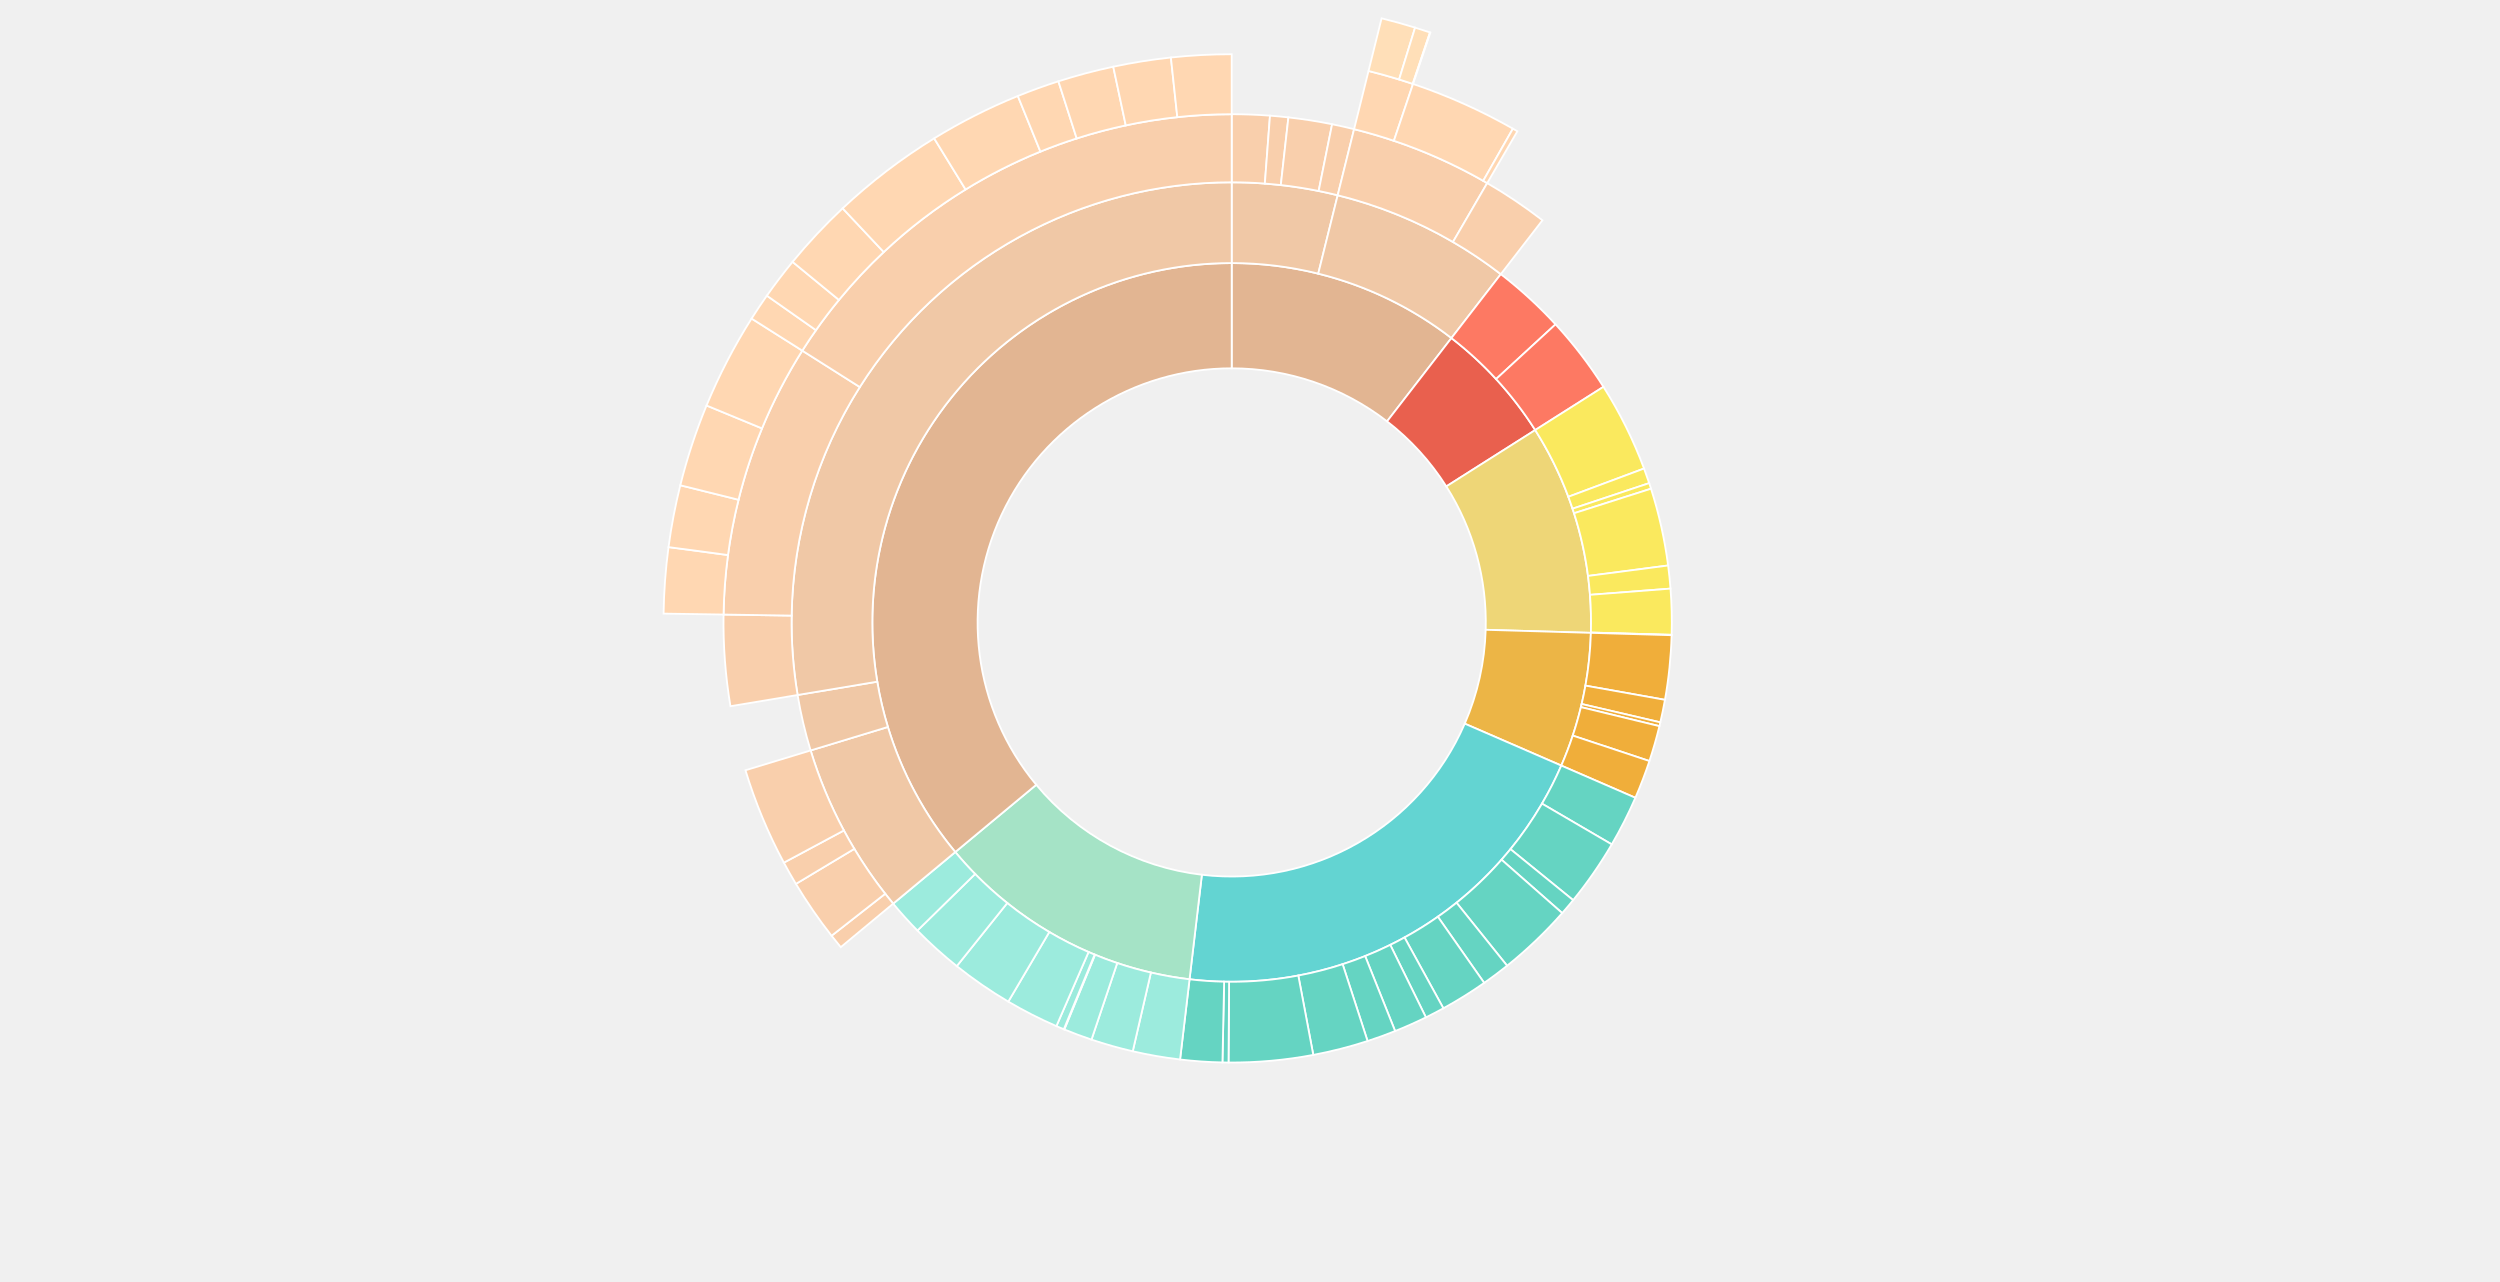
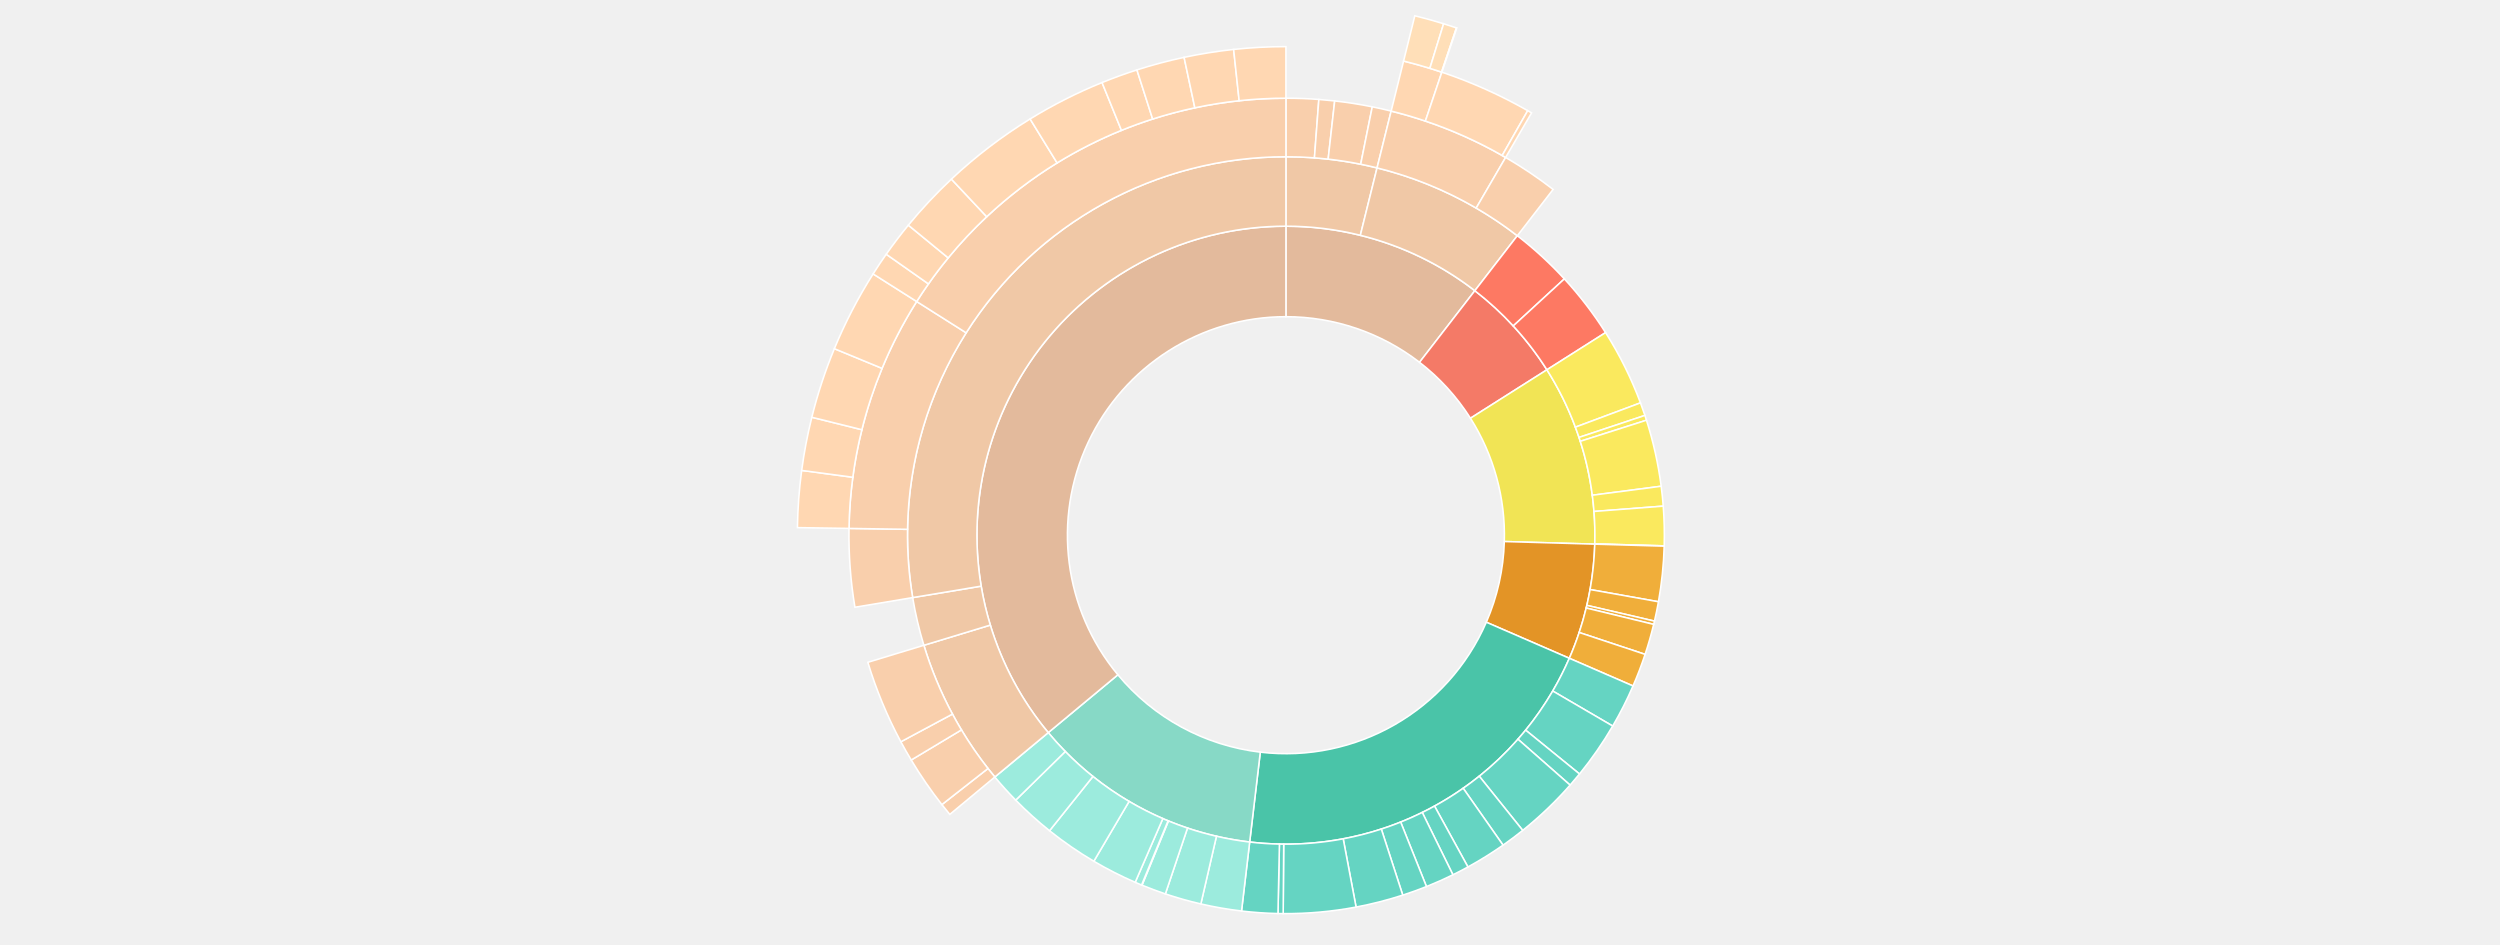
- <svg xmlns="http://www.w3.org/2000/svg" width="1365.641" height="700">
-   <style>.st0  {fill: hsl(26, 58%, 73%); stroke:#ffffff; stroke-width:1; opacity:1;;}
- .st1  {fill: hsl(7, 78%, 61%); stroke:#ffffff; stroke-width:1; opacity:1;;}
- .st2  {fill: hsl(48, 78%, 70%); stroke:#ffffff; stroke-width:1; opacity:1;;}
- .st3  {fill: hsl(40, 81%, 60%); stroke:#ffffff; stroke-width:1; opacity:1;;}
- .st4  {fill: hsl(179, 57%, 61%); stroke:#ffffff; stroke-width:1; opacity:1;;}
- .st5  {fill: hsl(152, 53%, 77%); stroke:#ffffff; stroke-width:1; opacity:1;;}
+ <svg xmlns="http://www.w3.org/2000/svg" width="900" height="340" viewBox="0,0,1300,600" id="svg">
+   <style>.st0  {fill: hsl(26, 56%, 75%); stroke:#ffffff; stroke-width:1; opacity:1;;}
+ .st1  {fill: hsl(8, 86%, 68%); stroke:#ffffff; stroke-width:1; opacity:1;;}
+ .st2  {fill: hsl(55, 85%, 64%); stroke:#ffffff; stroke-width:1; opacity:1;;}
+ .st3  {fill: hsl(35, 77%, 52%); stroke:#ffffff; stroke-width:1; opacity:1;;}
+ .st4  {fill: hsl(166, 51%, 53%); stroke:#ffffff; stroke-width:1; opacity:1;;}
+ .st5  {fill: hsl(166, 52%, 69%); stroke:#ffffff; stroke-width:1; opacity:1;;}
.st6  {fill: rgb(240, 200, 166); stroke:#ffffff; stroke-width:1; opacity:1;;}
.st7  {fill: rgb(253, 121, 99); stroke:#ffffff; stroke-width:1; opacity:1;;}
.st8  {fill: rgb(250, 233, 94); stroke:#ffffff; stroke-width:1; opacity:1;;}
.st9  {fill: rgb(240, 174, 58); stroke:#ffffff; stroke-width:1; opacity:1;;}
.st10  {fill: rgb(101, 212, 194); stroke:#ffffff; stroke-width:1; opacity:1;;}
.st11  {fill: rgb(156, 235, 221); stroke:#ffffff; stroke-width:1; opacity:1;;}
.st12  {fill: rgb(249, 207, 172); stroke:#ffffff; stroke-width:1; opacity:1;;}
.st13  {fill: rgb(255, 215, 178); stroke:#ffffff; stroke-width:1; opacity:1;;}
.st14  {fill: rgb(255, 223, 184); stroke:#ffffff; stroke-width:1; opacity:1;;}</style>
  <g transform="translate(672.8203,340)">
    <path d="M0,-196.299A196.299,196.299,0,0,1,120.026,-155.329L84.871,-109.834A138.804,138.804,0,0,0,0,-138.804Z" class="st0" />
    <path d="M120.026,-155.329A196.299,196.299,0,0,1,165.803,-105.085L117.24,-74.306A138.804,138.804,0,0,0,84.871,-109.834Z" class="st1" />
    <path d="M165.803,-105.085A196.299,196.299,0,0,1,196.216,5.7L138.746,4.031A138.804,138.804,0,0,0,117.24,-74.306Z" class="st2" />
    <path d="M196.216,5.7A196.299,196.299,0,0,1,180.046,78.211L127.311,55.303A138.804,138.804,0,0,0,138.746,4.031Z" class="st3" />
    <path d="M180.046,78.211A196.299,196.299,0,0,1,-23.032,194.943L-16.286,137.846A138.804,138.804,0,0,0,127.311,55.303Z" class="st4" />
    <path d="M-23.032,194.943A196.299,196.299,0,0,1,-150.998,125.431L-106.772,88.693A138.804,138.804,0,0,0,-16.286,137.846Z" class="st5" />
    <path d="M-150.998,125.431A196.299,196.299,0,0,1,0,-196.299L0,-138.804A138.804,138.804,0,0,0,-106.772,88.693Z" class="st0" />
    <path d="M0,-240.416A240.416,240.416,0,0,1,57.901,-233.34L47.276,-190.521A196.299,196.299,0,0,0,0,-196.299Z" class="st6" />
    <path d="M57.901,-233.34A240.416,240.416,0,0,1,147.001,-190.239L120.026,-155.329A196.299,196.299,0,0,0,47.276,-190.521Z" class="st6" />
    <path d="M147.001,-190.239A240.416,240.416,0,0,1,176.886,-162.823L144.427,-132.945A196.299,196.299,0,0,0,120.026,-155.329Z" class="st7" />
    <path d="M176.886,-162.823A240.416,240.416,0,0,1,203.066,-128.702L165.803,-105.085A196.299,196.299,0,0,0,144.427,-132.945Z" class="st7" />
    <path d="M203.066,-128.702A240.416,240.416,0,0,1,225.239,-84.067L183.907,-68.64A196.299,196.299,0,0,0,165.803,-105.085Z" class="st8" />
    <path d="M225.239,-84.067A240.416,240.416,0,0,1,228.056,-76.095L186.207,-62.131A196.299,196.299,0,0,0,183.907,-68.64Z" class="st8" />
    <path d="M228.056,-76.095A240.416,240.416,0,0,1,229.051,-73.047L187.019,-59.643A196.299,196.299,0,0,0,186.207,-62.131Z" class="st8" />
    <path d="M229.051,-73.047A240.416,240.416,0,0,1,238.397,-31.097L194.65,-25.39A196.299,196.299,0,0,0,187.019,-59.643Z" class="st8" />
    <path d="M238.397,-31.097A240.416,240.416,0,0,1,239.706,-18.463L195.719,-15.075A196.299,196.299,0,0,0,194.65,-25.39Z" class="st8" />
    <path d="M239.706,-18.463A240.416,240.416,0,0,1,240.321,6.78L196.221,5.536A196.299,196.299,0,0,0,195.719,-15.075Z" class="st8" />
    <path d="M240.321,6.78A240.416,240.416,0,0,1,240.315,6.981L196.216,5.7A196.299,196.299,0,0,0,196.221,5.536Z" class="st8" />
    <path d="M240.315,6.981A240.416,240.416,0,0,1,236.667,42.292L193.238,34.531A196.299,196.299,0,0,0,196.216,5.7Z" class="st9" />
    <path d="M236.667,42.292A240.416,240.416,0,0,1,234.136,54.591L191.172,44.573A196.299,196.299,0,0,0,193.238,34.531Z" class="st9" />
    <path d="M234.136,54.591A240.416,240.416,0,0,1,233.641,56.673L190.767,46.274A196.299,196.299,0,0,0,191.172,44.573Z" class="st9" />
    <path d="M233.641,56.673A240.416,240.416,0,0,1,228.181,75.718L186.309,61.824A196.299,196.299,0,0,0,190.767,46.274Z" class="st9" />
    <path d="M228.181,75.718A240.416,240.416,0,0,1,220.51,95.788L180.046,78.211A196.299,196.299,0,0,0,186.309,61.824Z" class="st9" />
    <path d="M220.51,95.788A240.416,240.416,0,0,1,207.598,121.257L169.503,99.006A196.299,196.299,0,0,0,180.046,78.211Z" class="st10" />
    <path d="M207.598,121.257A240.416,240.416,0,0,1,186.511,151.703L152.286,123.865A196.299,196.299,0,0,0,169.503,99.006Z" class="st10" />
    <path d="M186.511,151.703A240.416,240.416,0,0,1,180.536,158.766L147.407,129.632A196.299,196.299,0,0,0,152.286,123.865Z" class="st10" />
    <path d="M180.536,158.766A240.416,240.416,0,0,1,150.43,187.539L122.826,153.125A196.299,196.299,0,0,0,147.407,129.632Z" class="st10" />
    <path d="M150.43,187.539A240.416,240.416,0,0,1,137.927,196.917L112.617,160.782A196.299,196.299,0,0,0,122.826,153.125Z" class="st10" />
    <path d="M137.927,196.917A240.416,240.416,0,0,1,115.627,210.785L94.409,172.105A196.299,196.299,0,0,0,112.617,160.782Z" class="st10" />
    <path d="M115.627,210.785A240.416,240.416,0,0,1,106.086,215.745L86.619,176.155A196.299,196.299,0,0,0,94.409,172.105Z" class="st10" />
    <path d="M106.086,215.745A240.416,240.416,0,0,1,89.273,223.227L72.891,182.264A196.299,196.299,0,0,0,86.619,176.155Z" class="st10" />
    <path d="M89.273,223.227A240.416,240.416,0,0,1,74.219,228.673L60.599,186.711A196.299,196.299,0,0,0,72.891,182.264Z" class="st10" />
    <path d="M74.219,228.673A240.416,240.416,0,0,1,44.561,236.251L36.384,192.898A196.299,196.299,0,0,0,60.599,186.711Z" class="st10" />
    <path d="M44.561,236.251A240.416,240.416,0,0,1,-1.734,240.41L-1.416,196.294A196.299,196.299,0,0,0,36.384,192.898Z" class="st10" />
    <path d="M-1.734,240.41A240.416,240.416,0,0,1,-5.058,240.363L-4.13,196.256A196.299,196.299,0,0,0,-1.416,196.294Z" class="st10" />
    <path d="M-5.058,240.363A240.416,240.416,0,0,1,-28.208,238.756L-23.032,194.943A196.299,196.299,0,0,0,-4.13,196.256Z" class="st10" />
    <path d="M-28.208,238.756A240.416,240.416,0,0,1,-54.054,234.261L-44.135,191.273A196.299,196.299,0,0,0,-23.032,194.943Z" class="st11" />
    <path d="M-54.054,234.261A240.416,240.416,0,0,1,-76.592,227.89L-62.537,186.071A196.299,196.299,0,0,0,-44.135,191.273Z" class="st11" />
    <path d="M-76.592,227.89A240.416,240.416,0,0,1,-91.444,222.347L-74.664,181.545A196.299,196.299,0,0,0,-62.537,186.071Z" class="st11" />
    <path d="M-91.444,222.347A240.416,240.416,0,0,1,-91.709,222.237L-74.88,181.456A196.299,196.299,0,0,0,-74.664,181.545Z" class="st11" />
    <path d="M-91.709,222.237A240.416,240.416,0,0,1,-95.765,220.52L-78.192,180.054A196.299,196.299,0,0,0,-74.88,181.456Z" class="st11" />
    <path d="M-95.765,220.52A240.416,240.416,0,0,1,-122.04,207.138L-99.645,169.128A196.299,196.299,0,0,0,-78.192,180.054Z" class="st11" />
    <path d="M-122.04,207.138A240.416,240.416,0,0,1,-150.172,187.745L-122.615,153.293A196.299,196.299,0,0,0,-99.645,169.128Z" class="st11" />
    <path d="M-150.172,187.745A240.416,240.416,0,0,1,-171.672,168.312L-140.169,137.426A196.299,196.299,0,0,0,-122.615,153.293Z" class="st11" />
    <path d="M-171.672,168.312A240.416,240.416,0,0,1,-184.934,153.621L-150.998,125.431A196.299,196.299,0,0,0,-140.169,137.426Z" class="st11" />
    <path d="M-184.934,153.621A240.416,240.416,0,0,1,-230.018,69.94L-187.809,57.106A196.299,196.299,0,0,0,-150.998,125.431Z" class="st6" />
    <path d="M-230.018,69.94A240.416,240.416,0,0,1,-237.125,39.644L-193.612,32.369A196.299,196.299,0,0,0,-187.809,57.106Z" class="st6" />
    <path d="M-237.125,39.644A240.416,240.416,0,0,1,0,-240.416L0,-196.299A196.299,196.299,0,0,0,-193.612,32.369Z" class="st6" />
    <path d="M0,-277.609A277.609,277.609,0,0,1,20.919,-276.82L18.117,-239.733A240.416,240.416,0,0,0,0,-240.416Z" class="st12" />
    <path d="M20.919,-276.82A277.609,277.609,0,0,1,30.984,-275.874L26.833,-238.914A240.416,240.416,0,0,0,18.117,-239.733Z" class="st12" />
    <path d="M30.984,-275.874A277.609,277.609,0,0,1,54.854,-272.136L47.505,-235.676A240.416,240.416,0,0,0,26.833,-238.914Z" class="st12" />
    <path d="M54.854,-272.136A277.609,277.609,0,0,1,66.859,-269.438L57.901,-233.34A240.416,240.416,0,0,0,47.505,-235.676Z" class="st12" />
    <path d="M66.859,-269.438A277.609,277.609,0,0,1,139.574,-239.97L120.875,-207.82A240.416,240.416,0,0,0,57.901,-233.34Z" class="st12" />
    <path d="M139.574,-239.97A277.609,277.609,0,0,1,169.742,-219.669L147.001,-190.239A240.416,240.416,0,0,0,120.875,-207.82Z" class="st12" />
    <path d="M-213.543,177.387A277.609,277.609,0,0,1,-218.572,171.151L-189.289,148.221A240.416,240.416,0,0,0,-184.934,153.621Z" class="st12" />
    <path d="M-218.572,171.151A277.609,277.609,0,0,1,-238.051,142.822L-206.159,123.688A240.416,240.416,0,0,0,-189.289,148.221Z" class="st12" />
    <path d="M-238.051,142.822A277.609,277.609,0,0,1,-244.635,131.227L-211.86,113.646A240.416,240.416,0,0,0,-206.159,123.688Z" class="st12" />
    <path d="M-244.635,131.227A277.609,277.609,0,0,1,-265.602,80.76L-230.018,69.94A240.416,240.416,0,0,0,-211.86,113.646Z" class="st12" />
    <path d="M-273.809,45.777A277.609,277.609,0,0,1,-277.576,-4.302L-240.387,-3.725A240.416,240.416,0,0,0,-237.125,39.644Z" class="st12" />
    <path d="M-277.576,-4.302A277.609,277.609,0,0,1,-234.578,-148.458L-203.151,-128.568A240.416,240.416,0,0,0,-240.387,-3.725Z" class="st12" />
    <path d="M-234.578,-148.458A277.609,277.609,0,0,1,0,-277.609L0,-240.416A240.416,240.416,0,0,0,-203.151,-128.568Z" class="st12" />
    <path d="M74.75,-301.24A310.376,310.376,0,0,1,99.059,-294.144L88.601,-263.09A277.609,277.609,0,0,0,66.859,-269.438Z" class="st13" />
    <path d="M99.059,-294.144A310.376,310.376,0,0,1,153.612,-269.697L137.395,-241.225A277.609,277.609,0,0,0,88.601,-263.09Z" class="st13" />
    <path d="M153.612,-269.697A310.376,310.376,0,0,1,156.049,-268.295L139.574,-239.97A277.609,277.609,0,0,0,137.395,-241.225Z" class="st13" />
    <path d="M-310.339,-4.809A310.376,310.376,0,0,1,-307.637,-41.143L-275.159,-36.8A277.609,277.609,0,0,0,-277.576,-4.302Z" class="st13" />
    <path d="M-307.637,-41.143A310.376,310.376,0,0,1,-301.199,-74.916L-269.401,-67.007A277.609,277.609,0,0,0,-275.159,-36.8Z" class="st13" />
    <path d="M-301.199,-74.916A310.376,310.376,0,0,1,-286.868,-118.49L-256.583,-105.98A277.609,277.609,0,0,0,-269.401,-67.007Z" class="st13" />
    <path d="M-286.868,-118.49A310.376,310.376,0,0,1,-262.266,-165.981L-234.578,-148.458A277.609,277.609,0,0,0,-256.583,-105.98Z" class="st13" />
    <path d="M-262.266,-165.981A310.376,310.376,0,0,1,-253.918,-178.49L-227.112,-159.646A277.609,277.609,0,0,0,-234.578,-148.458Z" class="st13" />
    <path d="M-253.918,-178.49A310.376,310.376,0,0,1,-239.877,-196.958L-214.552,-176.165A277.609,277.609,0,0,0,-227.112,-159.646Z" class="st13" />
    <path d="M-239.877,-196.958A310.376,310.376,0,0,1,-212.52,-226.205L-190.084,-202.324A277.609,277.609,0,0,0,-214.552,-176.165Z" class="st13" />
    <path d="M-212.52,-226.205A310.376,310.376,0,0,1,-162.527,-264.421L-145.368,-236.505A277.609,277.609,0,0,0,-190.084,-202.324Z" class="st13" />
    <path d="M-162.527,-264.421A310.376,310.376,0,0,1,-116.82,-287.553L-104.487,-257.195A277.609,277.609,0,0,0,-145.368,-236.505Z" class="st13" />
    <path d="M-116.82,-287.553A310.376,310.376,0,0,1,-94.66,-295.589L-84.667,-264.383A277.609,277.609,0,0,0,-104.487,-257.195Z" class="st13" />
    <path d="M-94.66,-295.589A310.376,310.376,0,0,1,-64.693,-303.559L-57.863,-271.512A277.609,277.609,0,0,0,-84.667,-264.383Z" class="st13" />
    <path d="M-64.693,-303.559A310.376,310.376,0,0,1,-33.211,-308.594L-29.704,-276.015A277.609,277.609,0,0,0,-57.863,-271.512Z" class="st13" />
    <path d="M-33.211,-308.594A310.376,310.376,0,0,1,0,-310.376L0,-277.609A277.609,277.609,0,0,0,-29.704,-276.015Z" class="st13" />
    <path d="M81.885,-329.992A340,340,0,0,1,100.179,-324.906L91.451,-296.598A310.376,310.376,0,0,0,74.75,-301.24Z" class="st14" />
    <path d="M100.179,-324.906A340,340,0,0,1,108.333,-322.279L98.894,-294.199A310.376,310.376,0,0,0,91.451,-296.598Z" class="st14" />
    <path d="M108.333,-322.279A340,340,0,0,1,108.514,-322.219L99.059,-294.144A310.376,310.376,0,0,0,98.894,-294.199Z" class="st14" />
  </g>
</svg>
